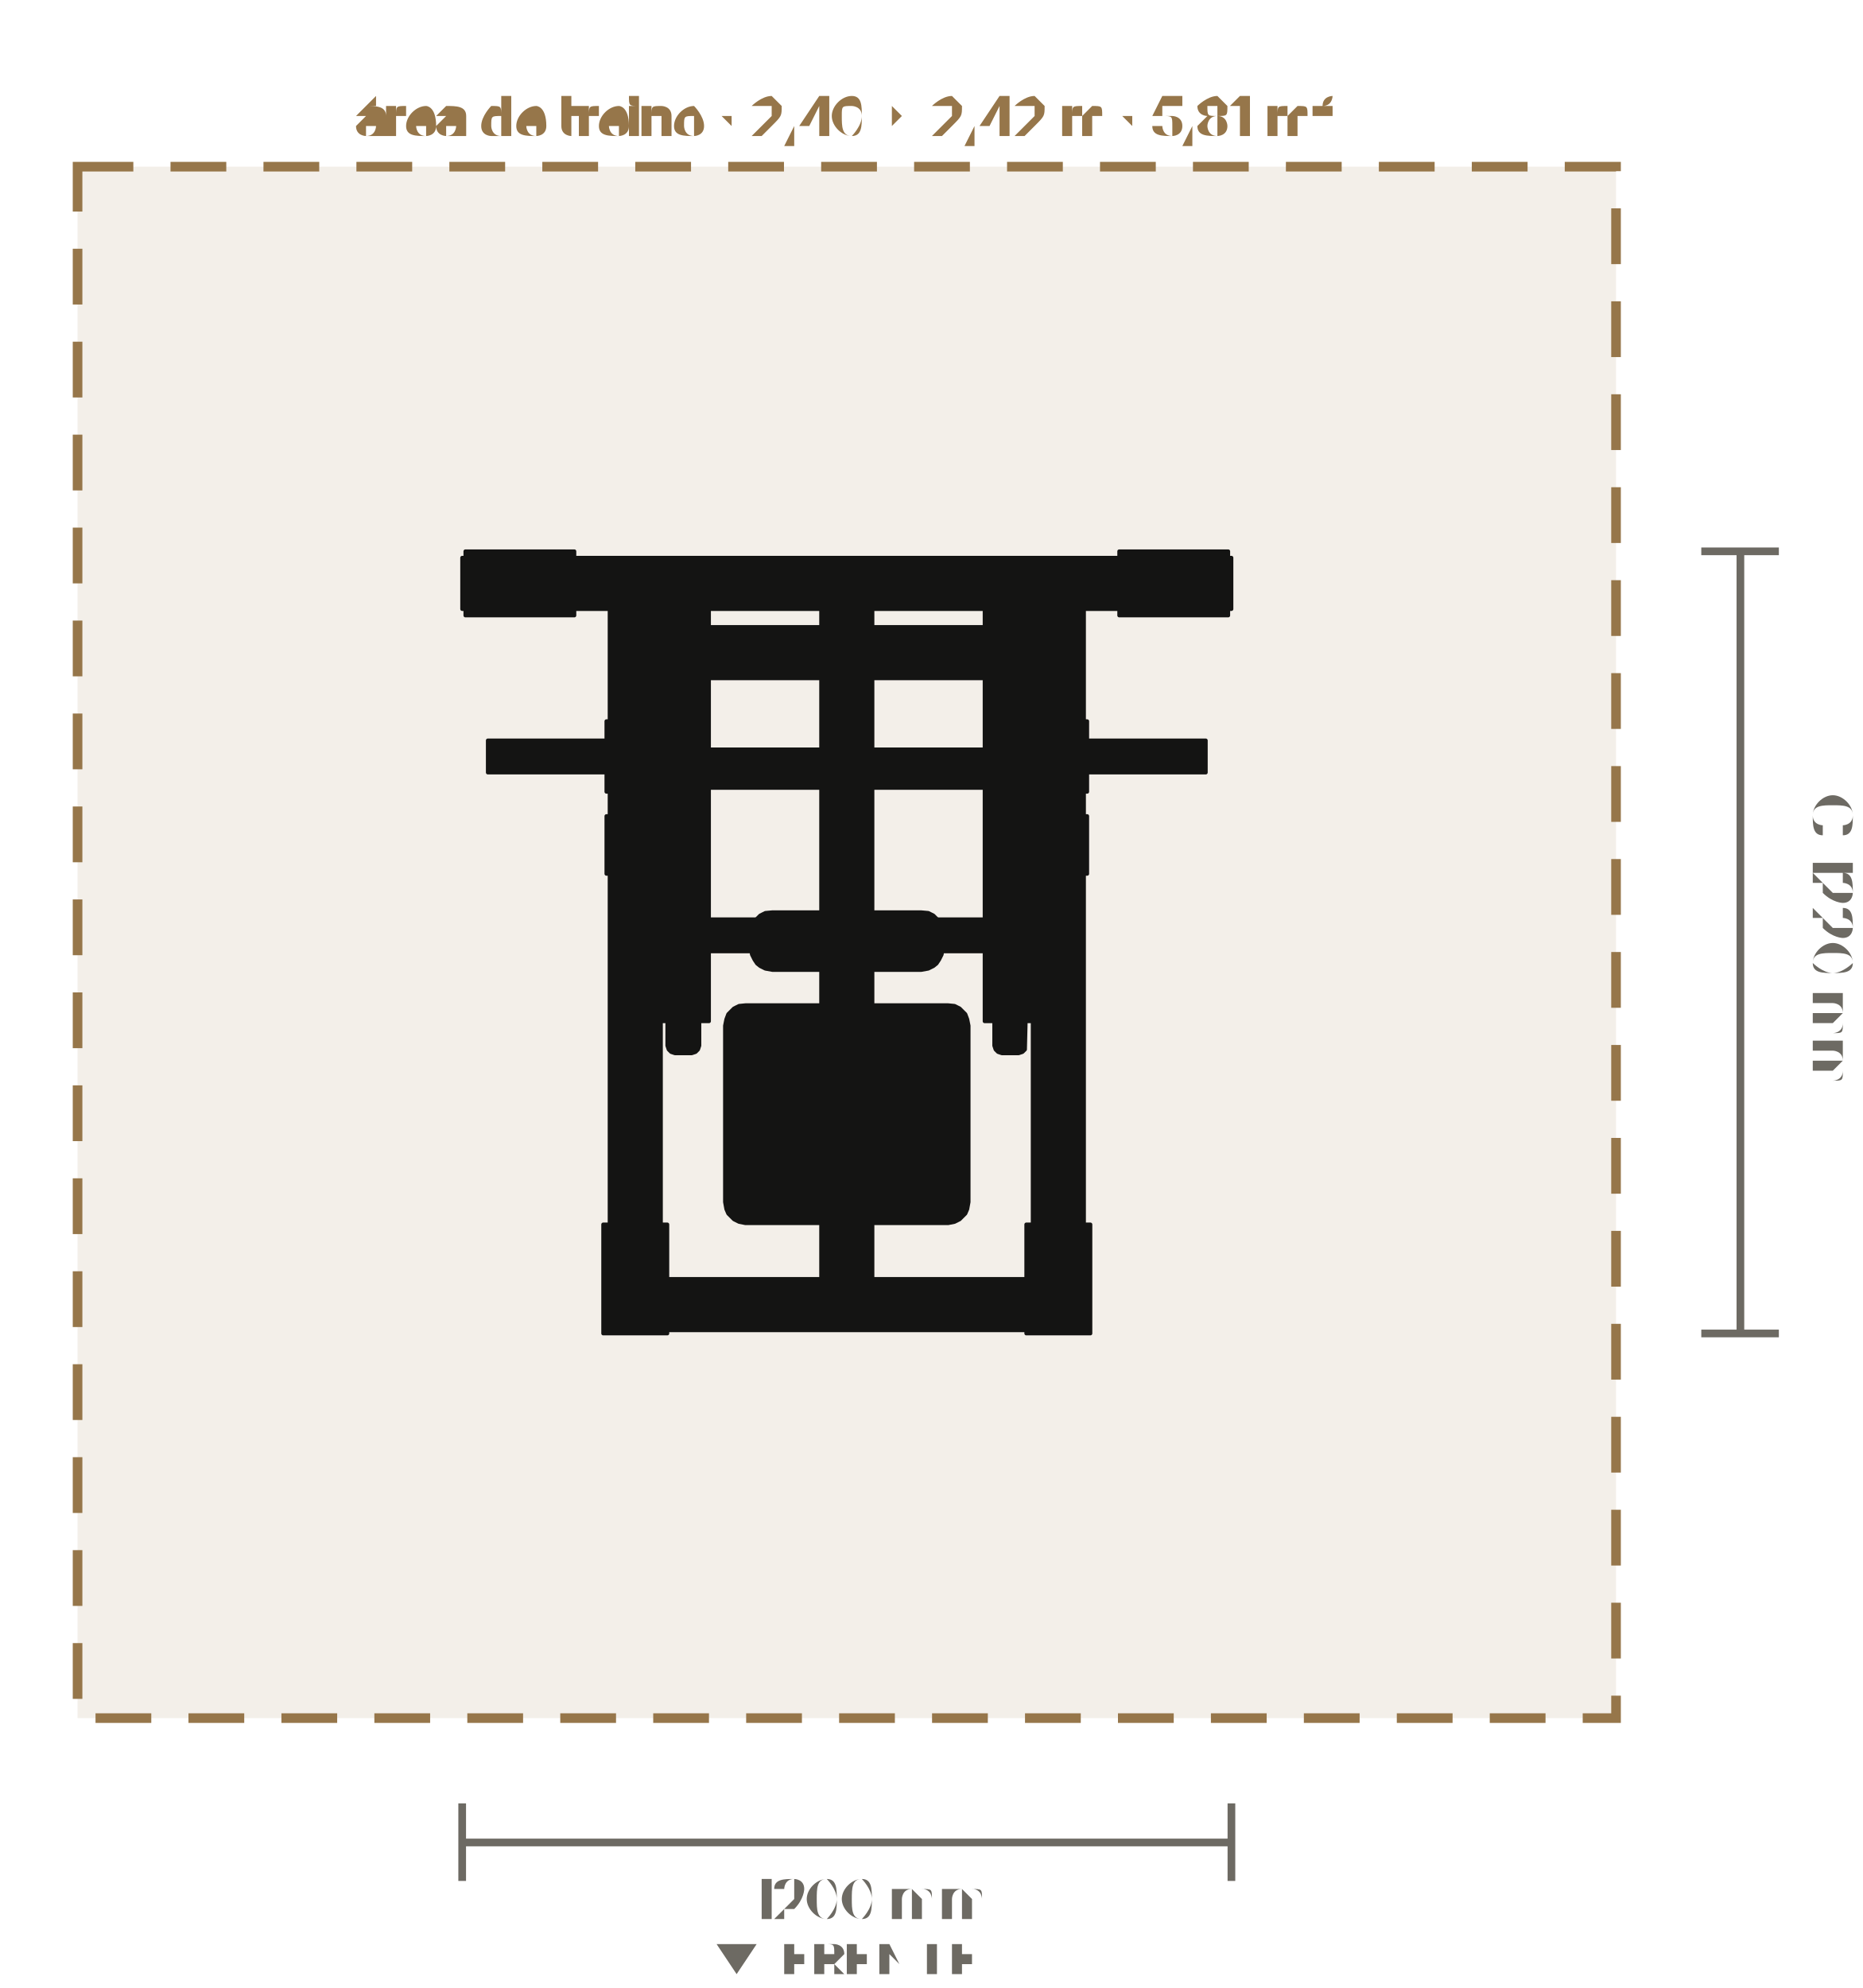
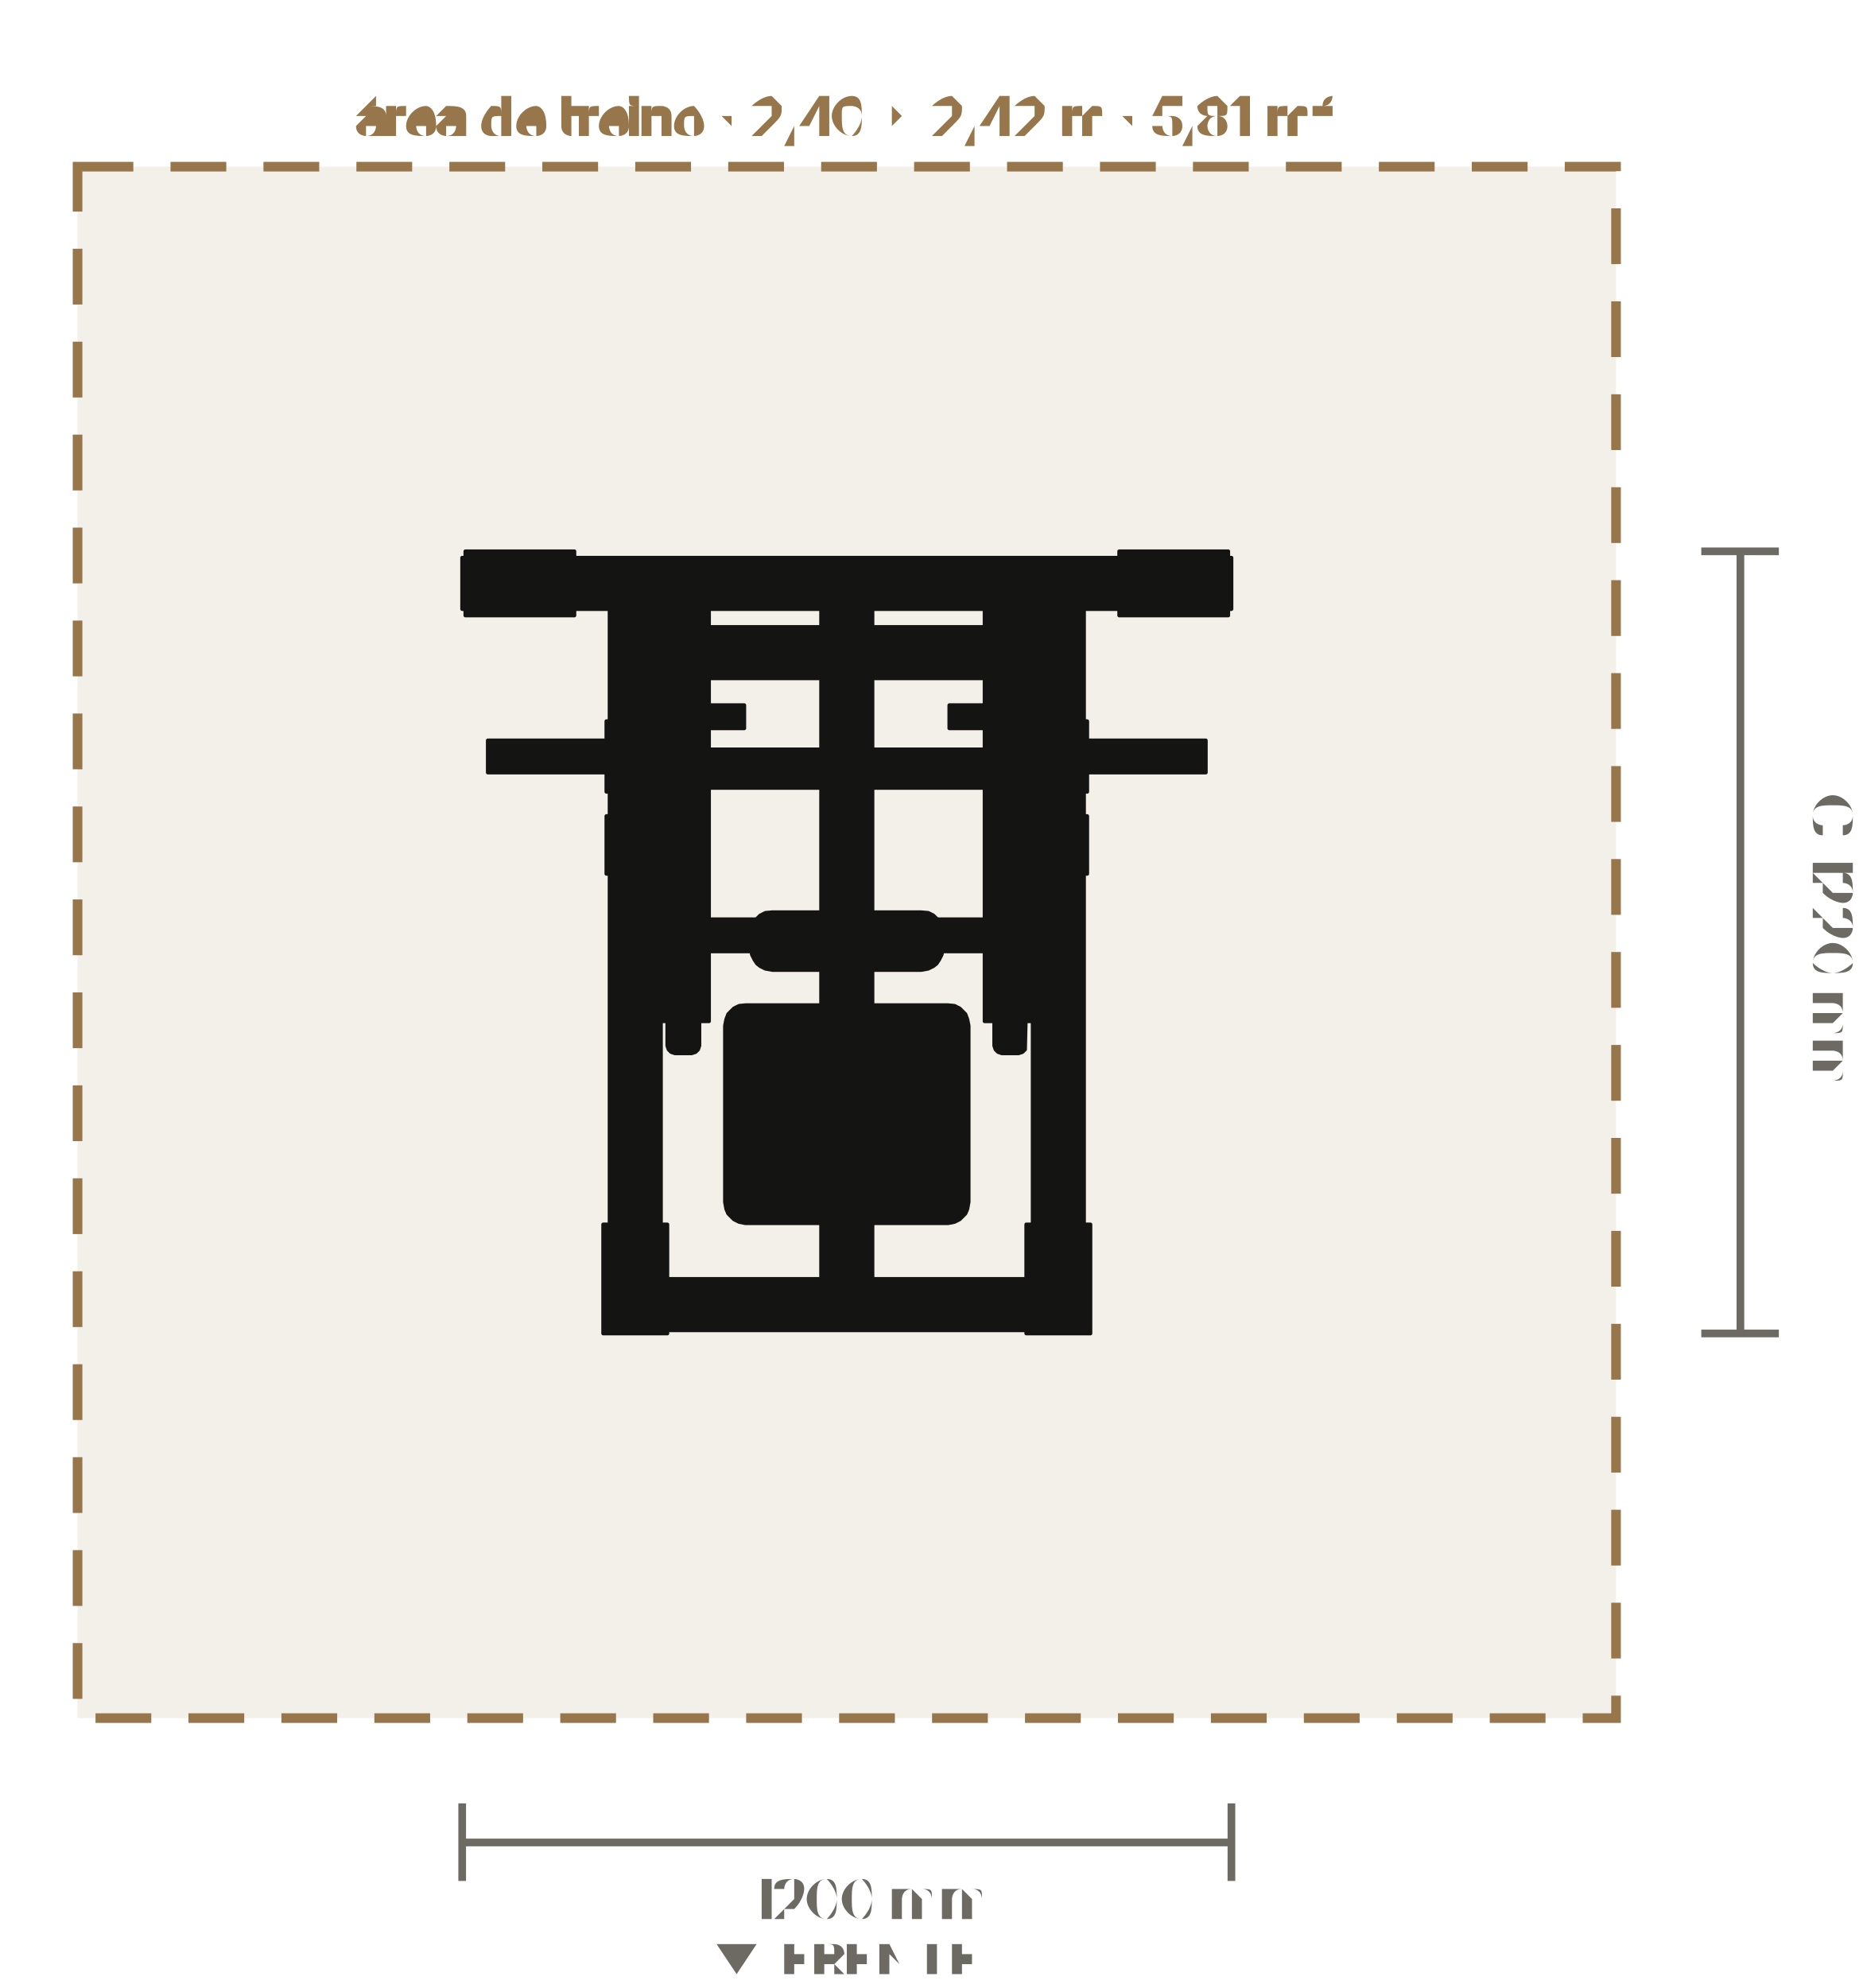
<svg xmlns="http://www.w3.org/2000/svg" viewBox="-1.321 -1.47 2.906 3.101" role="img" aria-label="Planta do Remada Baixa (LD-A009): 1200 × 1220 mm, com 60 cm de área de treino em volta" data-equipment="LD-A009" data-unit="m">
  <rect class="eq-zone" x="-1.2" y="-1.21" width="2.4" height="2.42" style="fill:#96764a;fill-opacity:.12;stroke:#96764a;stroke-width:0.015;stroke-dasharray:0.087 0.058" />
  <text class="eq-zone-label" x="0" y="-1.254" style="font-family:Barlow,Inter,Arial,sans-serif;font-size:0.083px;fill:#96764a;text-anchor:middle">área de treino · 2,40 × 2,42 m · 5,81 m²</text>
  <g class="eq-parts">
    <polygon class="eq-part" points="-0.37,-0.6 -0.29,-0.6 -0.29,0.605 -0.37,0.605" style="fill:#141413;stroke:#141413;stroke-width:0.006;stroke-linejoin:round" />
    <polygon class="eq-part" points="-0.595,-0.61 -0.425,-0.61 -0.425,-0.51 -0.595,-0.51" style="fill:#141413;stroke:#141413;stroke-width:0.006;stroke-linejoin:round" />
    <polygon class="eq-part" points="-0.38,0.44 -0.28,0.44 -0.28,0.61 -0.38,0.61" style="fill:#141413;stroke:#141413;stroke-width:0.006;stroke-linejoin:round" />
    <polygon class="eq-part" points="0.29,-0.6 0.37,-0.6 0.37,0.605 0.29,0.605" style="fill:#141413;stroke:#141413;stroke-width:0.006;stroke-linejoin:round" />
    <polygon class="eq-part" points="0.425,-0.61 0.595,-0.61 0.595,-0.51 0.425,-0.51" style="fill:#141413;stroke:#141413;stroke-width:0.006;stroke-linejoin:round" />
    <polygon class="eq-part" points="0.28,0.44 0.38,0.44 0.38,0.61 0.28,0.61" style="fill:#141413;stroke:#141413;stroke-width:0.006;stroke-linejoin:round" />
    <polygon class="eq-part" points="-0.6,-0.6 0.6,-0.6 0.6,-0.52 -0.6,-0.52" style="fill:#141413;stroke:#141413;stroke-width:0.006;stroke-linejoin:round" />
    <polygon class="eq-part" points="-0.33,0.525 0.33,0.525 0.33,0.605 -0.33,0.605" style="fill:#141413;stroke:#141413;stroke-width:0.006;stroke-linejoin:round" />
    <polygon class="eq-part" points="-0.04,-0.56 0.04,-0.56 0.04,0.565 -0.04,0.565" style="fill:#141413;stroke:#141413;stroke-width:0.006;stroke-linejoin:round" />
    <polygon class="eq-part" points="-0.035,0.245 -0.035,0.241 -0.033,0.239 -0.032,0.236 -0.029,0.234 -0.026,0.233 -0.023,0.233 0.023,0.233 0.026,0.233 0.029,0.234 0.032,0.236 0.033,0.239 0.035,0.241 0.035,0.245 0.035,0.291 0.035,0.294 0.033,0.297 0.032,0.299 0.029,0.301 0.026,0.302 0.023,0.303 -0.023,0.303 -0.026,0.302 -0.029,0.301 -0.032,0.299 -0.033,0.297 -0.035,0.294 -0.035,0.291" style="fill:#141413;stroke:#141413;stroke-width:0.006;stroke-linejoin:round" />
    <polygon class="eq-part" points="-0.047,0.29 -0.047,0.245 -0.035,0.245 -0.035,0.29" style="fill:#141413;stroke:#141413;stroke-width:0.006;stroke-linejoin:round" />
    <polygon class="eq-part" points="-0.117,0.268 -0.117,0.266 -0.117,0.264 -0.117,0.263 -0.116,0.262 -0.116,0.261 -0.115,0.261 -0.035,0.261 -0.034,0.261 -0.034,0.262 -0.033,0.263 -0.033,0.264 -0.033,0.266 -0.033,0.268 -0.033,0.27 -0.033,0.271 -0.033,0.273 -0.034,0.274 -0.034,0.274 -0.035,0.275 -0.115,0.275 -0.116,0.274 -0.116,0.274 -0.117,0.273 -0.117,0.271 -0.117,0.27" style="fill:#141413;stroke:#141413;stroke-width:0.006;stroke-linejoin:round" />
    <polygon class="eq-part" points="-0.19,0.405 -0.19,0.13 -0.188,0.12 -0.185,0.112 -0.18,0.107 -0.176,0.103 -0.168,0.099 -0.158,0.098 0.158,0.098 0.168,0.099 0.176,0.103 0.18,0.107 0.185,0.112 0.188,0.12 0.19,0.13 0.19,0.405 0.188,0.416 0.185,0.423 0.18,0.428 0.176,0.432 0.168,0.436 0.158,0.438 -0.158,0.438 -0.168,0.436 -0.176,0.432 -0.18,0.428 -0.185,0.423 -0.188,0.416" style="fill:#141413;stroke:#141413;stroke-width:0.006;stroke-linejoin:round" />
    <polygon class="eq-part" points="-0.035,-0.085 -0.035,-0.088 -0.033,-0.091 -0.032,-0.094 -0.029,-0.096 -0.026,-0.097 -0.023,-0.097 0.023,-0.097 0.026,-0.097 0.029,-0.096 0.032,-0.094 0.033,-0.091 0.035,-0.088 0.035,-0.085 0.035,-0.039 0.035,-0.036 0.033,-0.033 0.032,-0.031 0.029,-0.029 0.026,-0.028 0.023,-0.027 -0.023,-0.027 -0.026,-0.028 -0.029,-0.029 -0.032,-0.031 -0.033,-0.033 -0.035,-0.036 -0.035,-0.039" style="fill:#141413;stroke:#141413;stroke-width:0.006;stroke-linejoin:round" />
    <polygon class="eq-part" points="-0.15,-0.013 -0.148,-0.024 -0.144,-0.032 -0.14,-0.037 -0.135,-0.042 -0.127,-0.046 -0.116,-0.047 0.116,-0.047 0.127,-0.046 0.135,-0.042 0.14,-0.037 0.144,-0.032 0.148,-0.024 0.15,-0.013 0.15,0.008 0.148,0.019 0.144,0.027 0.14,0.033 0.135,0.037 0.127,0.041 0.116,0.043 -0.116,0.043 -0.127,0.041 -0.135,0.037 -0.14,0.033 -0.144,0.027 -0.148,0.019 -0.15,0.008" style="fill:#141413;stroke:#141413;stroke-width:0.006;stroke-linejoin:round" />
    <polygon class="eq-part" points="-0.375,-0.197 -0.285,-0.197 -0.285,-0.107 -0.375,-0.107" style="fill:#141413;stroke:#141413;stroke-width:0.006;stroke-linejoin:round" />
    <polygon class="eq-part" points="-0.36,-0.361 -0.36,-0.37 -0.358,-0.403 -0.354,-0.407 -0.348,-0.408 -0.312,-0.408 -0.306,-0.407 -0.302,-0.403 -0.3,-0.397 -0.3,-0.37 -0.3,-0.361 -0.302,-0.131 -0.306,-0.127 -0.312,-0.126 -0.348,-0.126 -0.354,-0.127 -0.358,-0.131 -0.36,-0.137" style="fill:#141413;stroke:#141413;stroke-width:0.006;stroke-linejoin:round" />
    <polygon class="eq-part" points="-0.298,-0.352 -0.297,-0.357 -0.296,-0.361 -0.293,-0.365 -0.289,-0.368 -0.285,-0.37 -0.28,-0.37 -0.275,-0.37 -0.271,-0.368 -0.267,-0.365 -0.264,-0.361 -0.263,-0.357 -0.262,-0.352 -0.263,-0.348 -0.264,-0.343 -0.267,-0.34 -0.271,-0.337 -0.275,-0.335 -0.28,-0.334 -0.285,-0.335 -0.289,-0.337 -0.293,-0.34 -0.296,-0.343 -0.297,-0.348" style="fill:#141413;stroke:#141413;stroke-width:0.006;stroke-linejoin:round" />
+     <polygon class="eq-part" points="-0.35,-0.363 -0.35,-0.365 -0.349,-0.368 -0.347,-0.369 -0.345,-0.371 -0.343,-0.372 -0.34,-0.372 -0.32,-0.372 -0.317,-0.372 -0.315,-0.371 -0.313,-0.369 -0.311,-0.368 -0.31,-0.365 -0.31,-0.363 -0.31,-0.342 -0.31,-0.34 -0.311,-0.337 -0.313,-0.335 -0.315,-0.334 -0.317,-0.333 -0.32,-0.332 -0.34,-0.332 -0.343,-0.333 -0.345,-0.334 -0.347,-0.335 -0.349,-0.337 -0.35,-0.34 -0.35,-0.342" style="fill:#141413;stroke:#141413;stroke-width:0.006;stroke-linejoin:round" />
+     <polygon class="eq-part" points="-0.33,-0.37 -0.16,-0.37 -0.16,-0.334 -0.33,-0.334" style="fill:#141413;stroke:#141413;stroke-width:0.006;stroke-linejoin:round" />
    <polygon class="eq-part" points="-0.375,-0.345 -0.36,-0.345 -0.36,-0.235 -0.375,-0.235" style="fill:#141413;stroke:#141413;stroke-width:0.006;stroke-linejoin:round" />
    <polygon class="eq-part" points="-0.56,-0.315 -0.375,-0.315 -0.375,-0.265 -0.56,-0.265" style="fill:#141413;stroke:#141413;stroke-width:0.006;stroke-linejoin:round" />
    <polygon class="eq-part" points="0.285,-0.197 0.375,-0.197 0.375,-0.107 0.285,-0.107" style="fill:#141413;stroke:#141413;stroke-width:0.006;stroke-linejoin:round" />
    <polygon class="eq-part" points="0.3,-0.361 0.3,-0.37 0.302,-0.403 0.306,-0.407 0.312,-0.408 0.348,-0.408 0.354,-0.407 0.358,-0.403 0.36,-0.397 0.36,-0.37 0.36,-0.361 0.358,-0.131 0.354,-0.127 0.348,-0.126 0.312,-0.126 0.306,-0.127 0.302,-0.131 0.3,-0.137" style="fill:#141413;stroke:#141413;stroke-width:0.006;stroke-linejoin:round" />
    <polygon class="eq-part" points="0.262,-0.352 0.263,-0.357 0.264,-0.361 0.267,-0.365 0.271,-0.368 0.275,-0.37 0.28,-0.37 0.285,-0.37 0.289,-0.368 0.293,-0.365 0.296,-0.361 0.297,-0.357 0.298,-0.352 0.297,-0.348 0.296,-0.343 0.293,-0.34 0.289,-0.337 0.285,-0.335 0.28,-0.334 0.275,-0.335 0.271,-0.337 0.267,-0.34 0.264,-0.343 0.263,-0.348" style="fill:#141413;stroke:#141413;stroke-width:0.006;stroke-linejoin:round" />
+     <polygon class="eq-part" points="0.31,-0.363 0.31,-0.365 0.311,-0.368 0.313,-0.369 0.315,-0.371 0.317,-0.372 0.32,-0.372 0.34,-0.372 0.343,-0.372 0.345,-0.371 0.347,-0.369 0.349,-0.368 0.35,-0.365 0.35,-0.363 0.35,-0.342 0.35,-0.34 0.349,-0.337 0.347,-0.335 0.345,-0.334 0.343,-0.333 0.34,-0.332 0.32,-0.332 0.317,-0.333 0.315,-0.334 0.313,-0.335 0.311,-0.337 0.31,-0.34 0.31,-0.342" style="fill:#141413;stroke:#141413;stroke-width:0.006;stroke-linejoin:round" />
+     <polygon class="eq-part" points="0.16,-0.37 0.33,-0.37 0.33,-0.334 0.16,-0.334" style="fill:#141413;stroke:#141413;stroke-width:0.006;stroke-linejoin:round" />
    <polygon class="eq-part" points="0.36,-0.345 0.375,-0.345 0.375,-0.235 0.36,-0.235" style="fill:#141413;stroke:#141413;stroke-width:0.006;stroke-linejoin:round" />
    <polygon class="eq-part" points="0.375,-0.315 0.56,-0.315 0.56,-0.265 0.375,-0.265" style="fill:#141413;stroke:#141413;stroke-width:0.006;stroke-linejoin:round" />
    <polygon class="eq-part" points="-0.28,-0.321 -0.28,-0.514 -0.278,-0.592 -0.274,-0.596 -0.268,-0.598 -0.242,-0.598 -0.236,-0.596 -0.232,-0.592 -0.23,-0.586 -0.23,-0.249 -0.232,-0.227 -0.236,-0.222 -0.242,-0.221 -0.268,-0.221 -0.274,-0.222 -0.278,-0.227 -0.28,-0.233" style="fill:#141413;stroke:#141413;stroke-width:0.006;stroke-linejoin:round" />
    <polygon class="eq-part" points="-0.28,0.086 -0.28,0.03 -0.278,-0.055 -0.274,-0.059 -0.268,-0.061 -0.242,-0.061 -0.236,-0.059 -0.232,-0.055 -0.23,-0.049 -0.23,0.086 -0.23,0.161 -0.232,0.167 -0.236,0.171 -0.242,0.173 -0.268,0.173 -0.274,0.171 -0.278,0.167 -0.28,0.161" style="fill:#141413;stroke:#141413;stroke-width:0.006;stroke-linejoin:round" />
    <polygon class="eq-part" points="-0.28,-0.271 -0.23,-0.271 -0.23,-0.011 -0.28,-0.011" style="fill:#141413;stroke:#141413;stroke-width:0.006;stroke-linejoin:round" />
    <polygon class="eq-part" points="-0.28,-0.321 -0.23,-0.321 -0.23,0.039 -0.28,0.039" style="fill:#141413;stroke:#141413;stroke-width:0.006;stroke-linejoin:round" />
    <polygon class="eq-part" points="-0.295,0.123 -0.295,-0.55 -0.215,-0.55 -0.215,0.123" style="fill:#141413;stroke:#141413;stroke-width:0.006;stroke-linejoin:round" />
    <polygon class="eq-part" points="0.23,-0.249 0.23,-0.586 0.232,-0.592 0.236,-0.596 0.242,-0.598 0.268,-0.598 0.274,-0.596 0.278,-0.592 0.28,-0.586 0.28,-0.514 0.28,-0.321 0.278,-0.227 0.274,-0.222 0.268,-0.221 0.242,-0.221 0.236,-0.222 0.232,-0.227 0.23,-0.233" style="fill:#141413;stroke:#141413;stroke-width:0.006;stroke-linejoin:round" />
    <polygon class="eq-part" points="0.23,0.161 0.23,0.086 0.232,-0.055 0.236,-0.059 0.242,-0.061 0.268,-0.061 0.274,-0.059 0.278,-0.055 0.28,-0.049 0.28,0.03 0.28,0.086 0.278,0.167 0.274,0.171 0.268,0.173 0.242,0.173 0.236,0.171 0.232,0.167" style="fill:#141413;stroke:#141413;stroke-width:0.006;stroke-linejoin:round" />
    <polygon class="eq-part" points="0.23,-0.011 0.23,-0.271 0.28,-0.271 0.28,-0.011" style="fill:#141413;stroke:#141413;stroke-width:0.006;stroke-linejoin:round" />
    <polygon class="eq-part" points="0.23,0.039 0.23,-0.321 0.28,-0.321 0.28,0.039" style="fill:#141413;stroke:#141413;stroke-width:0.006;stroke-linejoin:round" />
    <polygon class="eq-part" points="0.215,0.123 0.215,-0.55 0.295,-0.55 0.295,0.123" style="fill:#141413;stroke:#141413;stroke-width:0.006;stroke-linejoin:round" />
    <polygon class="eq-part" points="-0.255,-0.301 0.255,-0.301 0.255,-0.241 -0.255,-0.241" style="fill:#141413;stroke:#141413;stroke-width:0.006;stroke-linejoin:round" />
    <polygon class="eq-part" points="-0.255,-0.036 0.255,-0.036 0.255,0.014 -0.255,0.014" style="fill:#141413;stroke:#141413;stroke-width:0.006;stroke-linejoin:round" />
    <polygon class="eq-part" points="-0.3,-0.164 -0.3,-0.168 -0.255,-0.175 -0.255,-0.141 -0.255,-0.137 -0.3,-0.13" style="fill:#141413;stroke:#141413;stroke-width:0.006;stroke-linejoin:round" />
    <polygon class="eq-part" points="0.255,-0.164 0.255,-0.168 0.3,-0.175 0.3,-0.141 0.3,-0.137 0.255,-0.13" style="fill:#141413;stroke:#141413;stroke-width:0.006;stroke-linejoin:round" />
    <polygon class="eq-part" points="-0.33,-0.492 0.33,-0.492 0.33,-0.412 -0.33,-0.412" style="fill:#141413;stroke:#141413;stroke-width:0.006;stroke-linejoin:round" />
    <polygon class="eq-part" points="-0.307,-0.532 -0.295,-0.532 -0.295,-0.372 -0.307,-0.372" style="fill:#141413;stroke:#141413;stroke-width:0.006;stroke-linejoin:round" />
    <polygon class="eq-part" points="-0.315,-0.413 -0.307,-0.413 -0.307,-0.391 -0.315,-0.391" style="fill:#141413;stroke:#141413;stroke-width:0.006;stroke-linejoin:round" />
    <polygon class="eq-part" points="-0.315,-0.513 -0.307,-0.513 -0.307,-0.491 -0.315,-0.491" style="fill:#141413;stroke:#141413;stroke-width:0.006;stroke-linejoin:round" />
    <polygon class="eq-part" points="0.295,-0.532 0.307,-0.532 0.307,-0.372 0.295,-0.372" style="fill:#141413;stroke:#141413;stroke-width:0.006;stroke-linejoin:round" />
    <polygon class="eq-part" points="0.307,-0.413 0.315,-0.413 0.315,-0.391 0.307,-0.391" style="fill:#141413;stroke:#141413;stroke-width:0.006;stroke-linejoin:round" />
    <polygon class="eq-part" points="0.307,-0.513 0.315,-0.513 0.315,-0.491 0.307,-0.491" style="fill:#141413;stroke:#141413;stroke-width:0.006;stroke-linejoin:round" />
  </g>
  <line class="eq-dim" x1="-0.6" y1="1.404" x2="0.6" y2="1.404" style="stroke:#6d6a63;stroke-width:0.012" />
  <line class="eq-dim" x1="-0.6" y1="1.343" x2="-0.6" y2="1.464" style="stroke:#6d6a63;stroke-width:0.012" />
  <line class="eq-dim" x1="0.6" y1="1.343" x2="0.6" y2="1.464" style="stroke:#6d6a63;stroke-width:0.012" />
  <text class="eq-text" x="0" y="1.526" style="font-family:Barlow,Inter,Arial,sans-serif;font-size:0.087px;fill:#6d6a63;text-anchor:middle">L 1200 mm</text>
  <line class="eq-dim" x1="1.394" y1="-0.61" x2="1.394" y2="0.61" style="stroke:#6d6a63;stroke-width:0.012" />
  <line class="eq-dim" x1="1.333" y1="-0.61" x2="1.454" y2="-0.61" style="stroke:#6d6a63;stroke-width:0.012" />
  <line class="eq-dim" x1="1.333" y1="0.61" x2="1.454" y2="0.61" style="stroke:#6d6a63;stroke-width:0.012" />
  <text class="eq-text" x="1.507" y="0" transform="rotate(90 1.5069 0)" style="font-family:Barlow,Inter,Arial,sans-serif;font-size:0.087px;fill:#6d6a63;text-anchor:middle">C 1220 mm</text>
  <text class="eq-text" x="0" y="1.613" style="font-family:Barlow,Inter,Arial,sans-serif;font-size:0.087px;fill:#6d6a63;text-anchor:middle;font-size:0.07px;letter-spacing:.1em">▼ FRENTE</text>
</svg>
